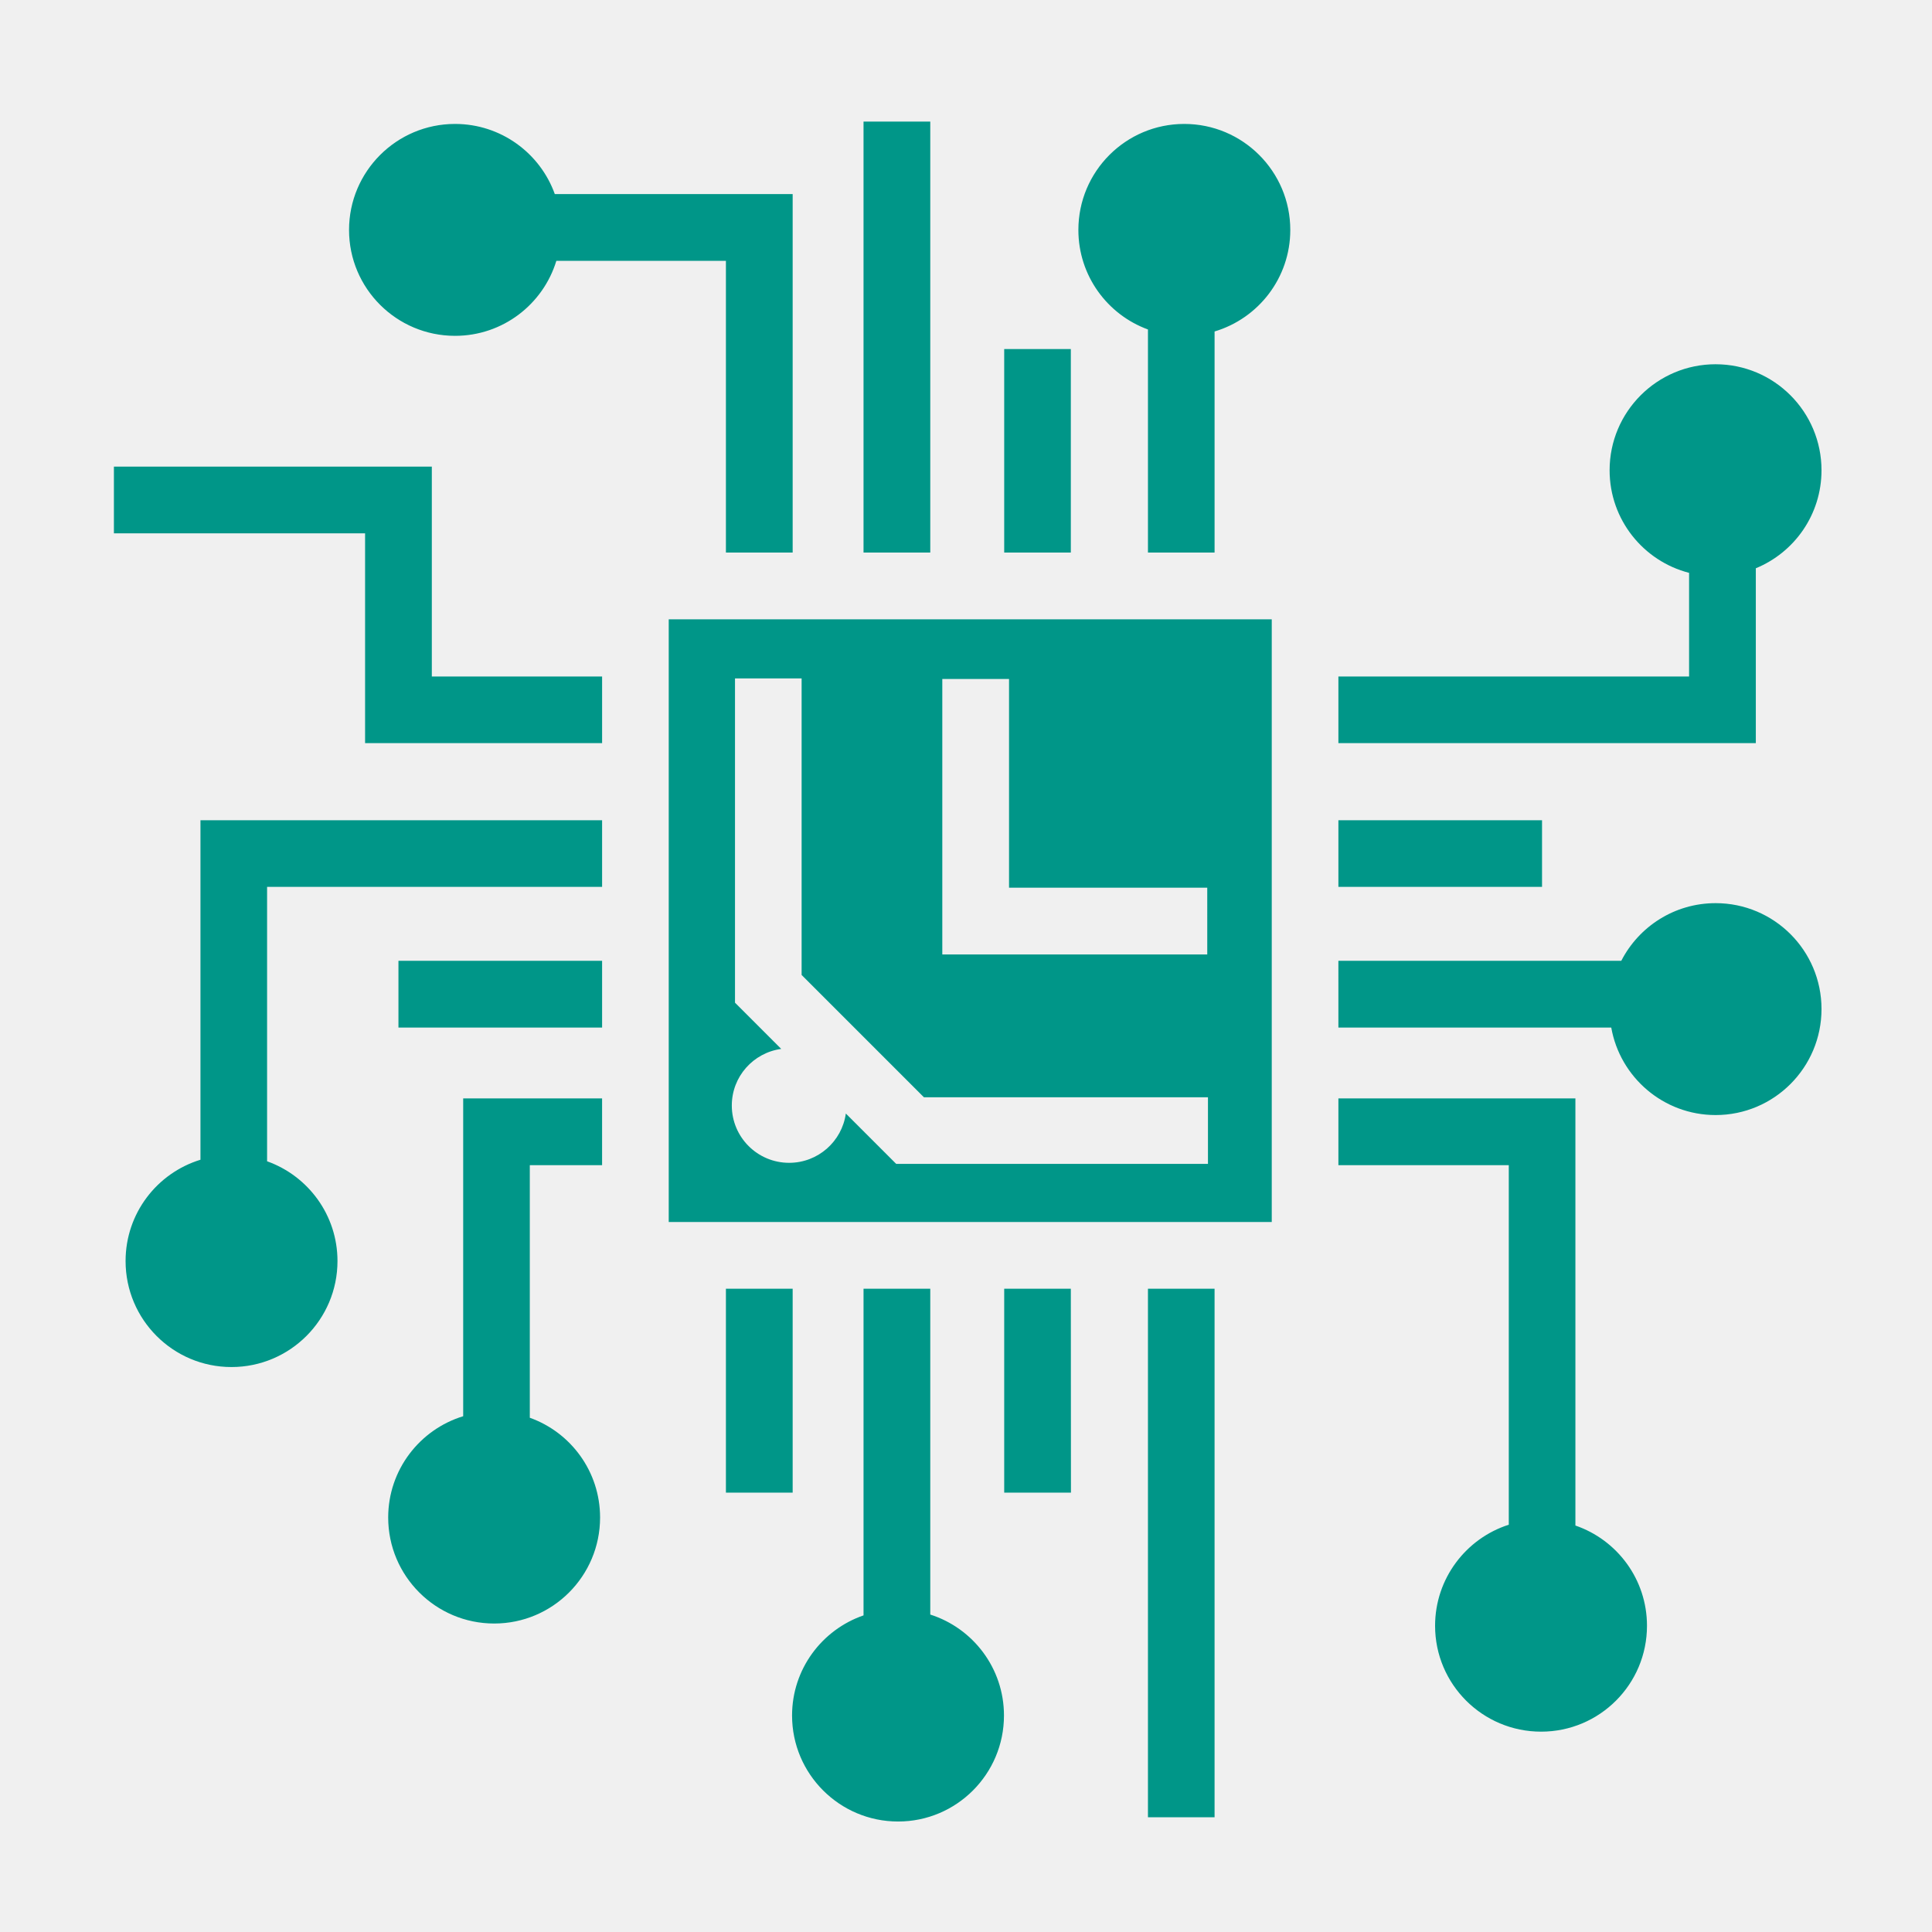
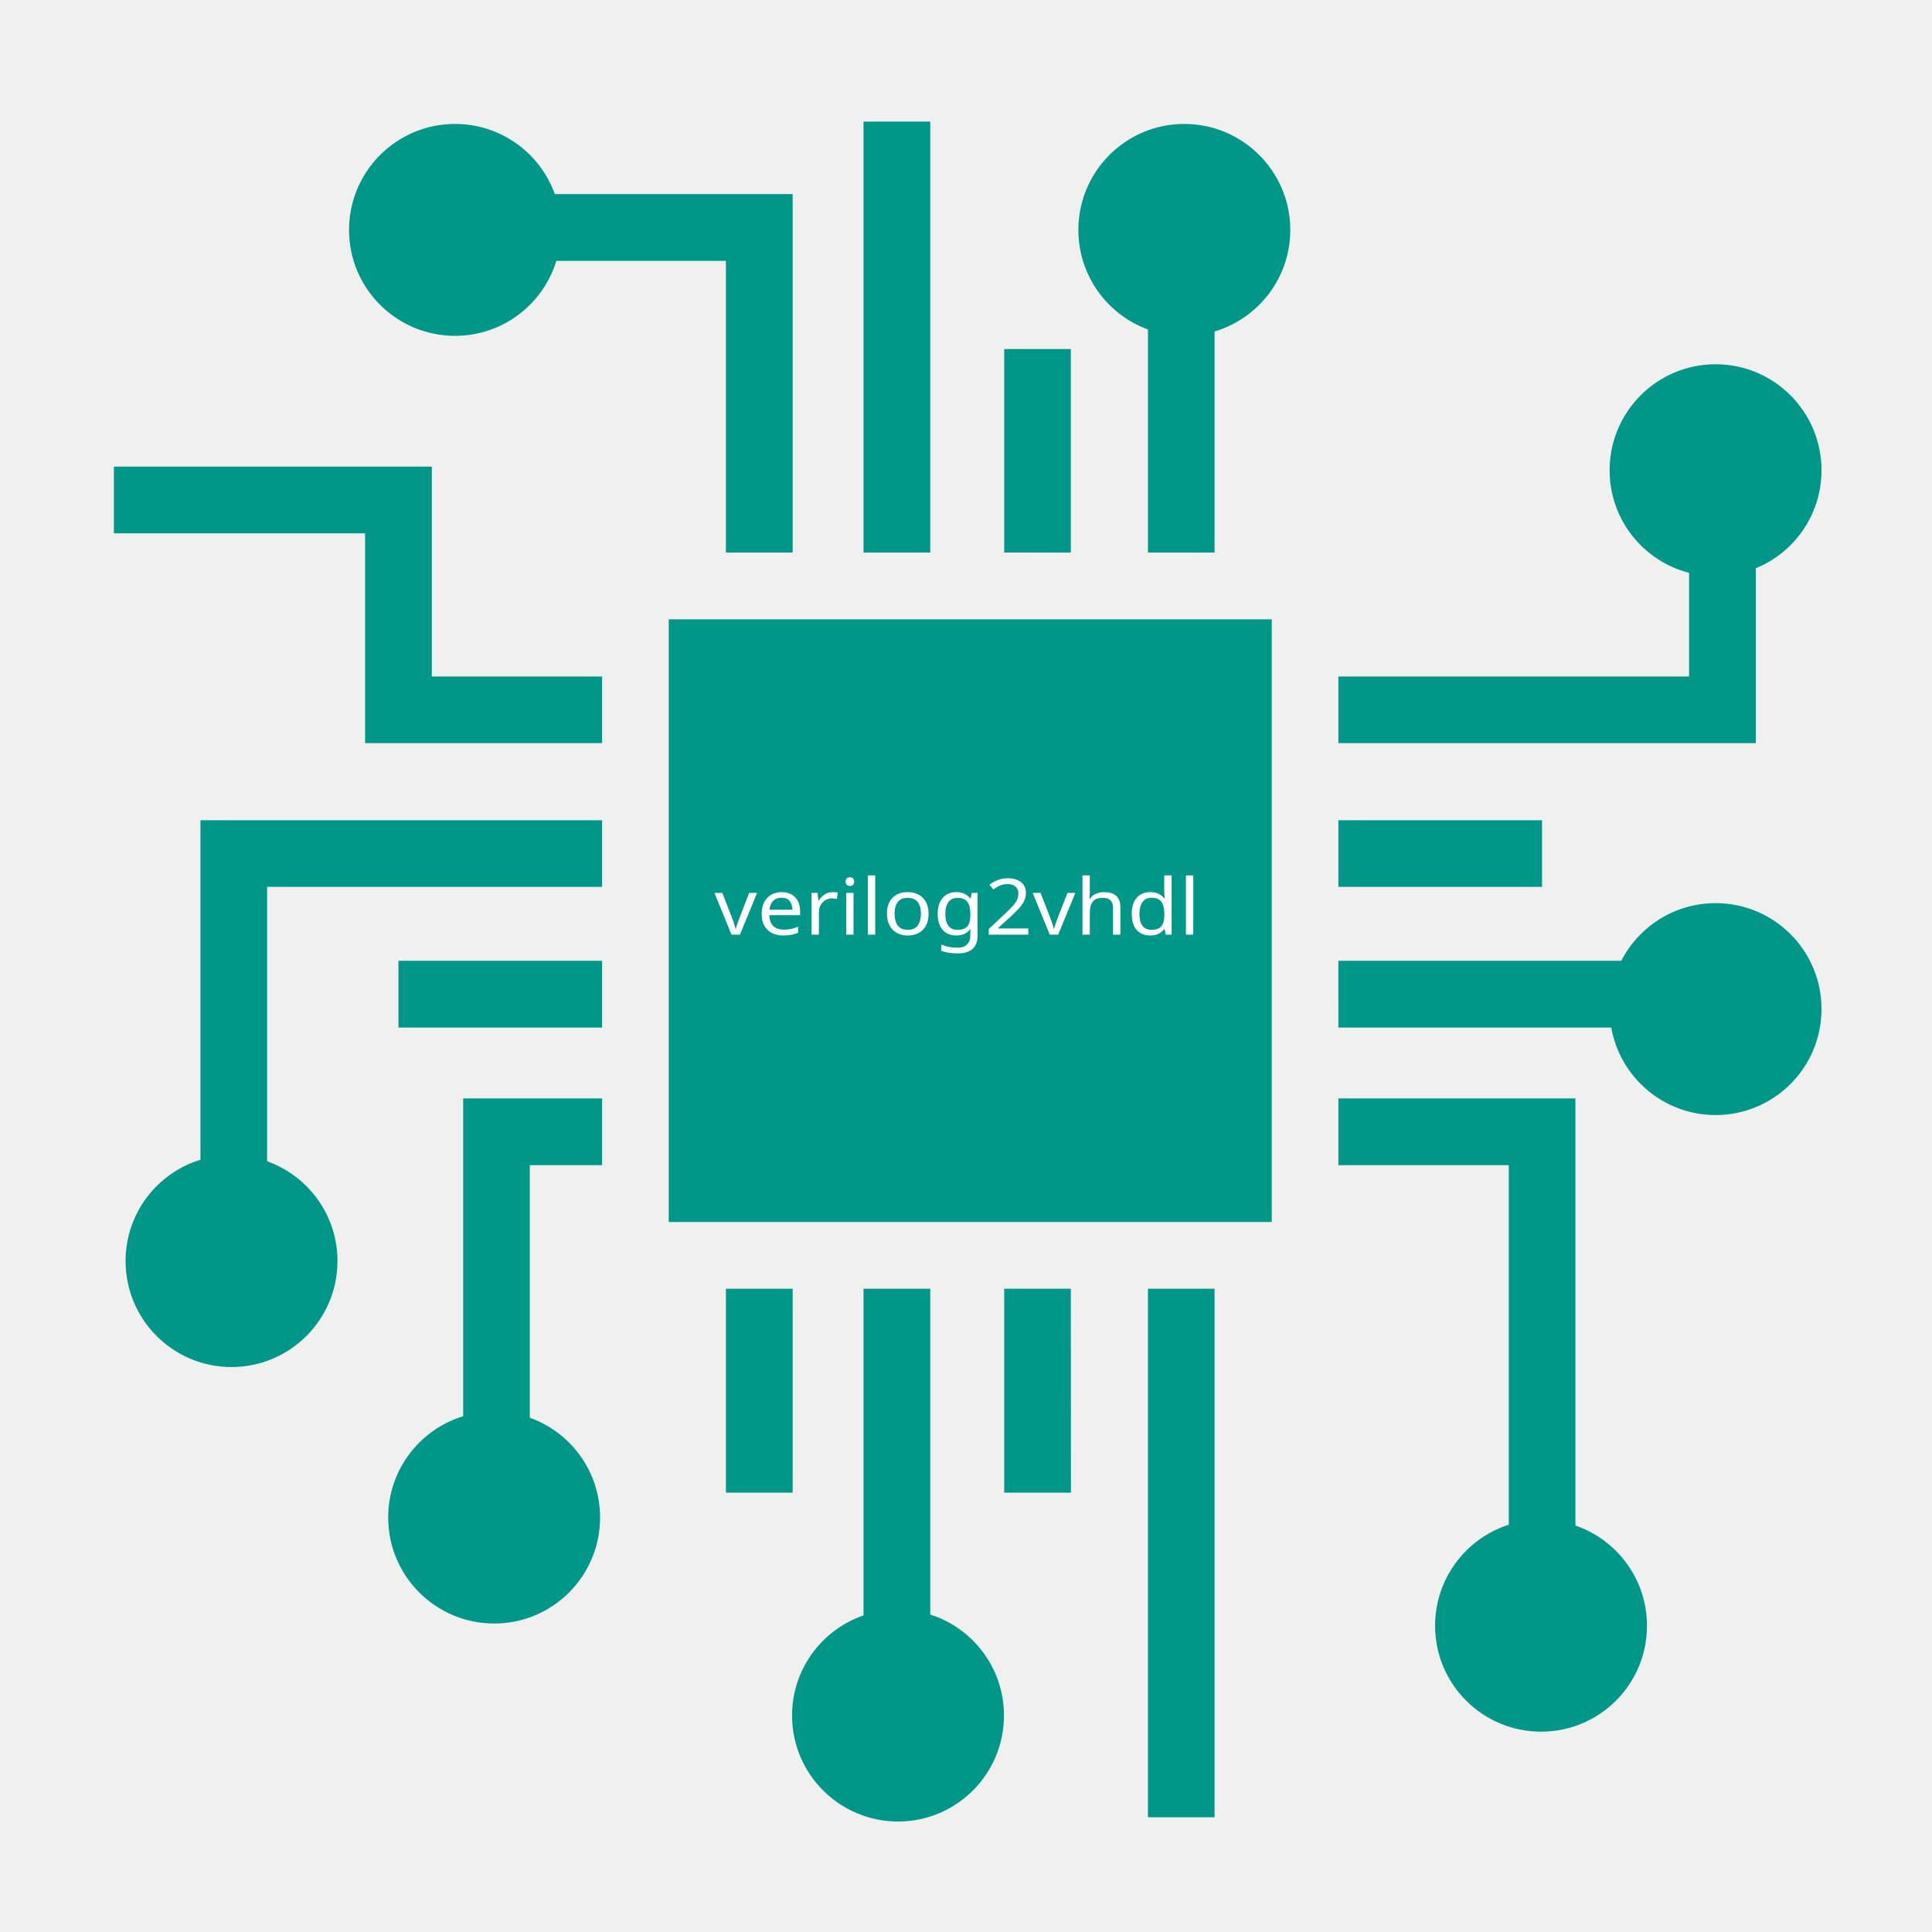
- <svg xmlns="http://www.w3.org/2000/svg" viewBox="0 0 512 512" style="height: 512px; width: 512px;">
-   <path d="M0 0h512v512H0z" fill="#7c2828" fill-opacity="0" />
-   <g class="" transform="translate(0,0)" style="touch-action: none;">
-     <path d="M228.844 32.22v114.218h17.687V32.218h-17.686zm-108.25.624c-15.507 0-28.094 12.586-28.094 28.093C92.5 76.444 105.087 89 120.594 89c12.655 0 23.34-8.372 26.844-19.875h44.937v77.313h17.688v-95H147.03c-3.888-10.837-14.262-18.593-26.436-18.593zm193.25 0c-15.507 0-28.063 12.586-28.063 28.093 0 12.124 7.677 22.45 18.44 26.376v59.124h17.655V87.844c11.596-3.452 20.063-14.193 20.063-26.906 0-15.508-12.587-28.094-28.094-28.094zM266.124 92.5v53.938h17.657V92.5h-17.655zm188.532 4.03c-15.507 0-28.094 12.588-28.094 28.095 0 13.083 8.948 24.074 21.063 27.188v27.468h-92.938v17.657h110.624v-46.342c10.223-4.192 17.407-14.233 17.407-25.97 0-15.507-12.557-28.094-28.064-28.094zM30.187 123.657v17.688H96.75v55.594h62.814V179.28h-45.126v-55.624h-84.25zm147.032 40.47v159.718h159.81v-159.72H177.22zm17.56 15.655h17.657v78.595l32.407 32.406h75.28v17.658H237.5l-2.594-2.594-10.75-10.75c-1.033 7.385-7.36 13.062-15.03 13.062-8.392 0-15.19-6.796-15.19-15.187 0-7.682 5.696-13.98 13.095-15l-9.655-9.658-2.594-2.593V179.78zm54.94.157h17.686v55.313h52.53l.002 17.688H249.72v-73zM53.124 217.375V307.344c-11.49 3.512-19.844 14.198-19.844 26.844 0 15.505 12.557 28.093 28.064 28.093s28.093-12.587 28.093-28.092c0-12.195-7.79-22.564-18.656-26.438v-72.72h88.782v-17.655H53.124zm301.563 0v17.656h53.968v-17.655h-53.97zm99.968 21.97c-10.898 0-20.342 6.21-25 15.28h-74.97l.002 17.688H427c2.325 13.168 13.824 23.187 27.656 23.187 15.507 0 28.063-12.588 28.063-28.094 0-15.507-12.557-28.062-28.064-28.062zm-349.062 15.28v17.688h53.97v-17.688h-53.97zm17.156 36.47v84.217c-11.498 3.513-19.875 14.2-19.875 26.844 0 15.506 12.587 28.094 28.094 28.094 15.506 0 28.06-12.588 28.06-28.094 0-12.194-7.766-22.564-18.624-26.437v-66.94h19.156v-17.686H122.75zm231.938 0v17.686h45.156v95.283c-11.323 3.624-19.53 14.26-19.53 26.78-.002 15.506 12.585 28.063 28.092 28.063 15.507 0 28.063-12.557 28.063-28.062 0-12.32-7.935-22.778-18.97-26.563V291.095h-62.814zM192.375 341.53v54.033h17.688V341.53h-17.688zm36.47 0v86.564c-11.013 3.794-18.94 14.233-18.94 26.53 0 15.506 12.588 28.095 28.095 28.095s28.063-12.59 28.063-28.095c0-12.53-8.203-23.14-19.532-26.75V341.53h-17.686zm37.28 0v54.033h17.688l-.032-54.032h-17.655zm38.094 0v140.064h17.655V341.53H304.22z" fill="#009688" fill-opacity="1" />
+ <svg xmlns="http://www.w3.org/2000/svg" viewBox="0 0 512 512" style="height: 512px; width: 512px;" version="1.1" id="svg8">
+   <defs id="defs12" />
+   <path d="M0 0h512v512H0z" fill="#7c2828" fill-opacity="0" id="path2" />
+   <g class="" transform="translate(0,0)" style="touch-action: none;" id="g6">
+     <path d="m 228.844,32.22 v 114.218 h 17.687 V 32.218 h -17.686 z m -108.25,0.624 C 105.087,32.844 92.5,45.43 92.5,60.937 92.5,76.444 105.087,89 120.594,89 c 12.655,0 23.34,-8.372 26.844,-19.875 h 44.937 v 77.313 h 17.688 v -95 H 147.03 C 143.142,40.601 132.768,32.845 120.594,32.845 Z m 193.25,0 c -15.507,0 -28.063,12.586 -28.063,28.093 0,12.124 7.677,22.45 18.44,26.376 v 59.124 h 17.655 V 87.844 c 11.596,-3.452 20.063,-14.193 20.063,-26.906 0,-15.508 -12.587,-28.094 -28.094,-28.094 z M 266.124,92.5 v 53.938 h 17.657 V 92.5 h -17.655 z m 188.532,4.03 c -15.507,0 -28.094,12.588 -28.094,28.095 0,13.083 8.948,24.074 21.063,27.188 v 27.468 h -92.938 v 17.657 h 110.624 v -46.342 c 10.223,-4.192 17.407,-14.233 17.407,-25.97 0,-15.507 -12.557,-28.094 -28.064,-28.094 z M 30.187,123.657 v 17.688 H 96.75 v 55.594 h 62.814 V 179.28 h -45.126 v -55.624 h -84.25 z m 147.032,40.47 v 159.718 h 159.81 V 164.125 H 177.22 Z M 53.124,217.375 v 89.969 c -11.49,3.512 -19.844,14.198 -19.844,26.844 0,15.505 12.557,28.093 28.064,28.093 15.507,0 28.093,-12.587 28.093,-28.092 0,-12.195 -7.79,-22.564 -18.656,-26.438 v -72.72 h 88.782 V 217.376 H 53.124 Z m 301.563,0 v 17.656 h 53.968 v -17.655 h -53.97 z m 99.968,21.97 c -10.898,0 -20.342,6.21 -25,15.28 h -74.97 l 0.002,17.688 H 427 c 2.325,13.168 13.824,23.187 27.656,23.187 15.507,0 28.063,-12.588 28.063,-28.094 0,-15.507 -12.557,-28.062 -28.064,-28.062 z m -349.062,15.28 v 17.688 h 53.97 v -17.688 z m 17.156,36.47 v 84.217 c -11.498,3.513 -19.875,14.2 -19.875,26.844 0,15.506 12.587,28.094 28.094,28.094 15.506,0 28.06,-12.588 28.06,-28.094 0,-12.194 -7.766,-22.564 -18.624,-26.437 v -66.94 h 19.156 v -17.686 h -36.81 z m 231.938,0 v 17.686 h 45.156 v 95.283 c -11.323,3.624 -19.53,14.26 -19.53,26.78 -0.002,15.506 12.585,28.063 28.092,28.063 15.507,0 28.063,-12.557 28.063,-28.062 0,-12.32 -7.935,-22.778 -18.97,-26.563 V 291.095 H 354.684 Z M 192.375,341.53 v 54.033 h 17.688 V 341.53 Z m 36.47,0 v 86.564 c -11.013,3.794 -18.94,14.233 -18.94,26.53 0,15.506 12.588,28.095 28.095,28.095 15.507,0 28.063,-12.59 28.063,-28.095 0,-12.53 -8.203,-23.14 -19.532,-26.75 V 341.53 Z m 37.28,0 v 54.033 h 17.688 l -0.032,-54.032 h -17.655 z m 38.094,0 v 140.064 h 17.655 V 341.53 H 304.22 Z" id="path4" style="fill:#009688;fill-opacity:1" />
+     <text xml:space="preserve" style="font-style:normal;font-weight:normal;font-size:21.437px;line-height:20;font-family:sans-serif;letter-spacing:0px;word-spacing:0px;fill:#ffffff;fill-opacity:1;stroke:none;stroke-width:0.536" x="182.532" y="256.937" id="text816" transform="scale(1.037285,0.9640548)">
+       <tspan id="tspan814" x="182.532" y="256.937" style="stroke-width:0.536">verilog2vhdl</tspan>
+     </text>
  </g>
</svg>
